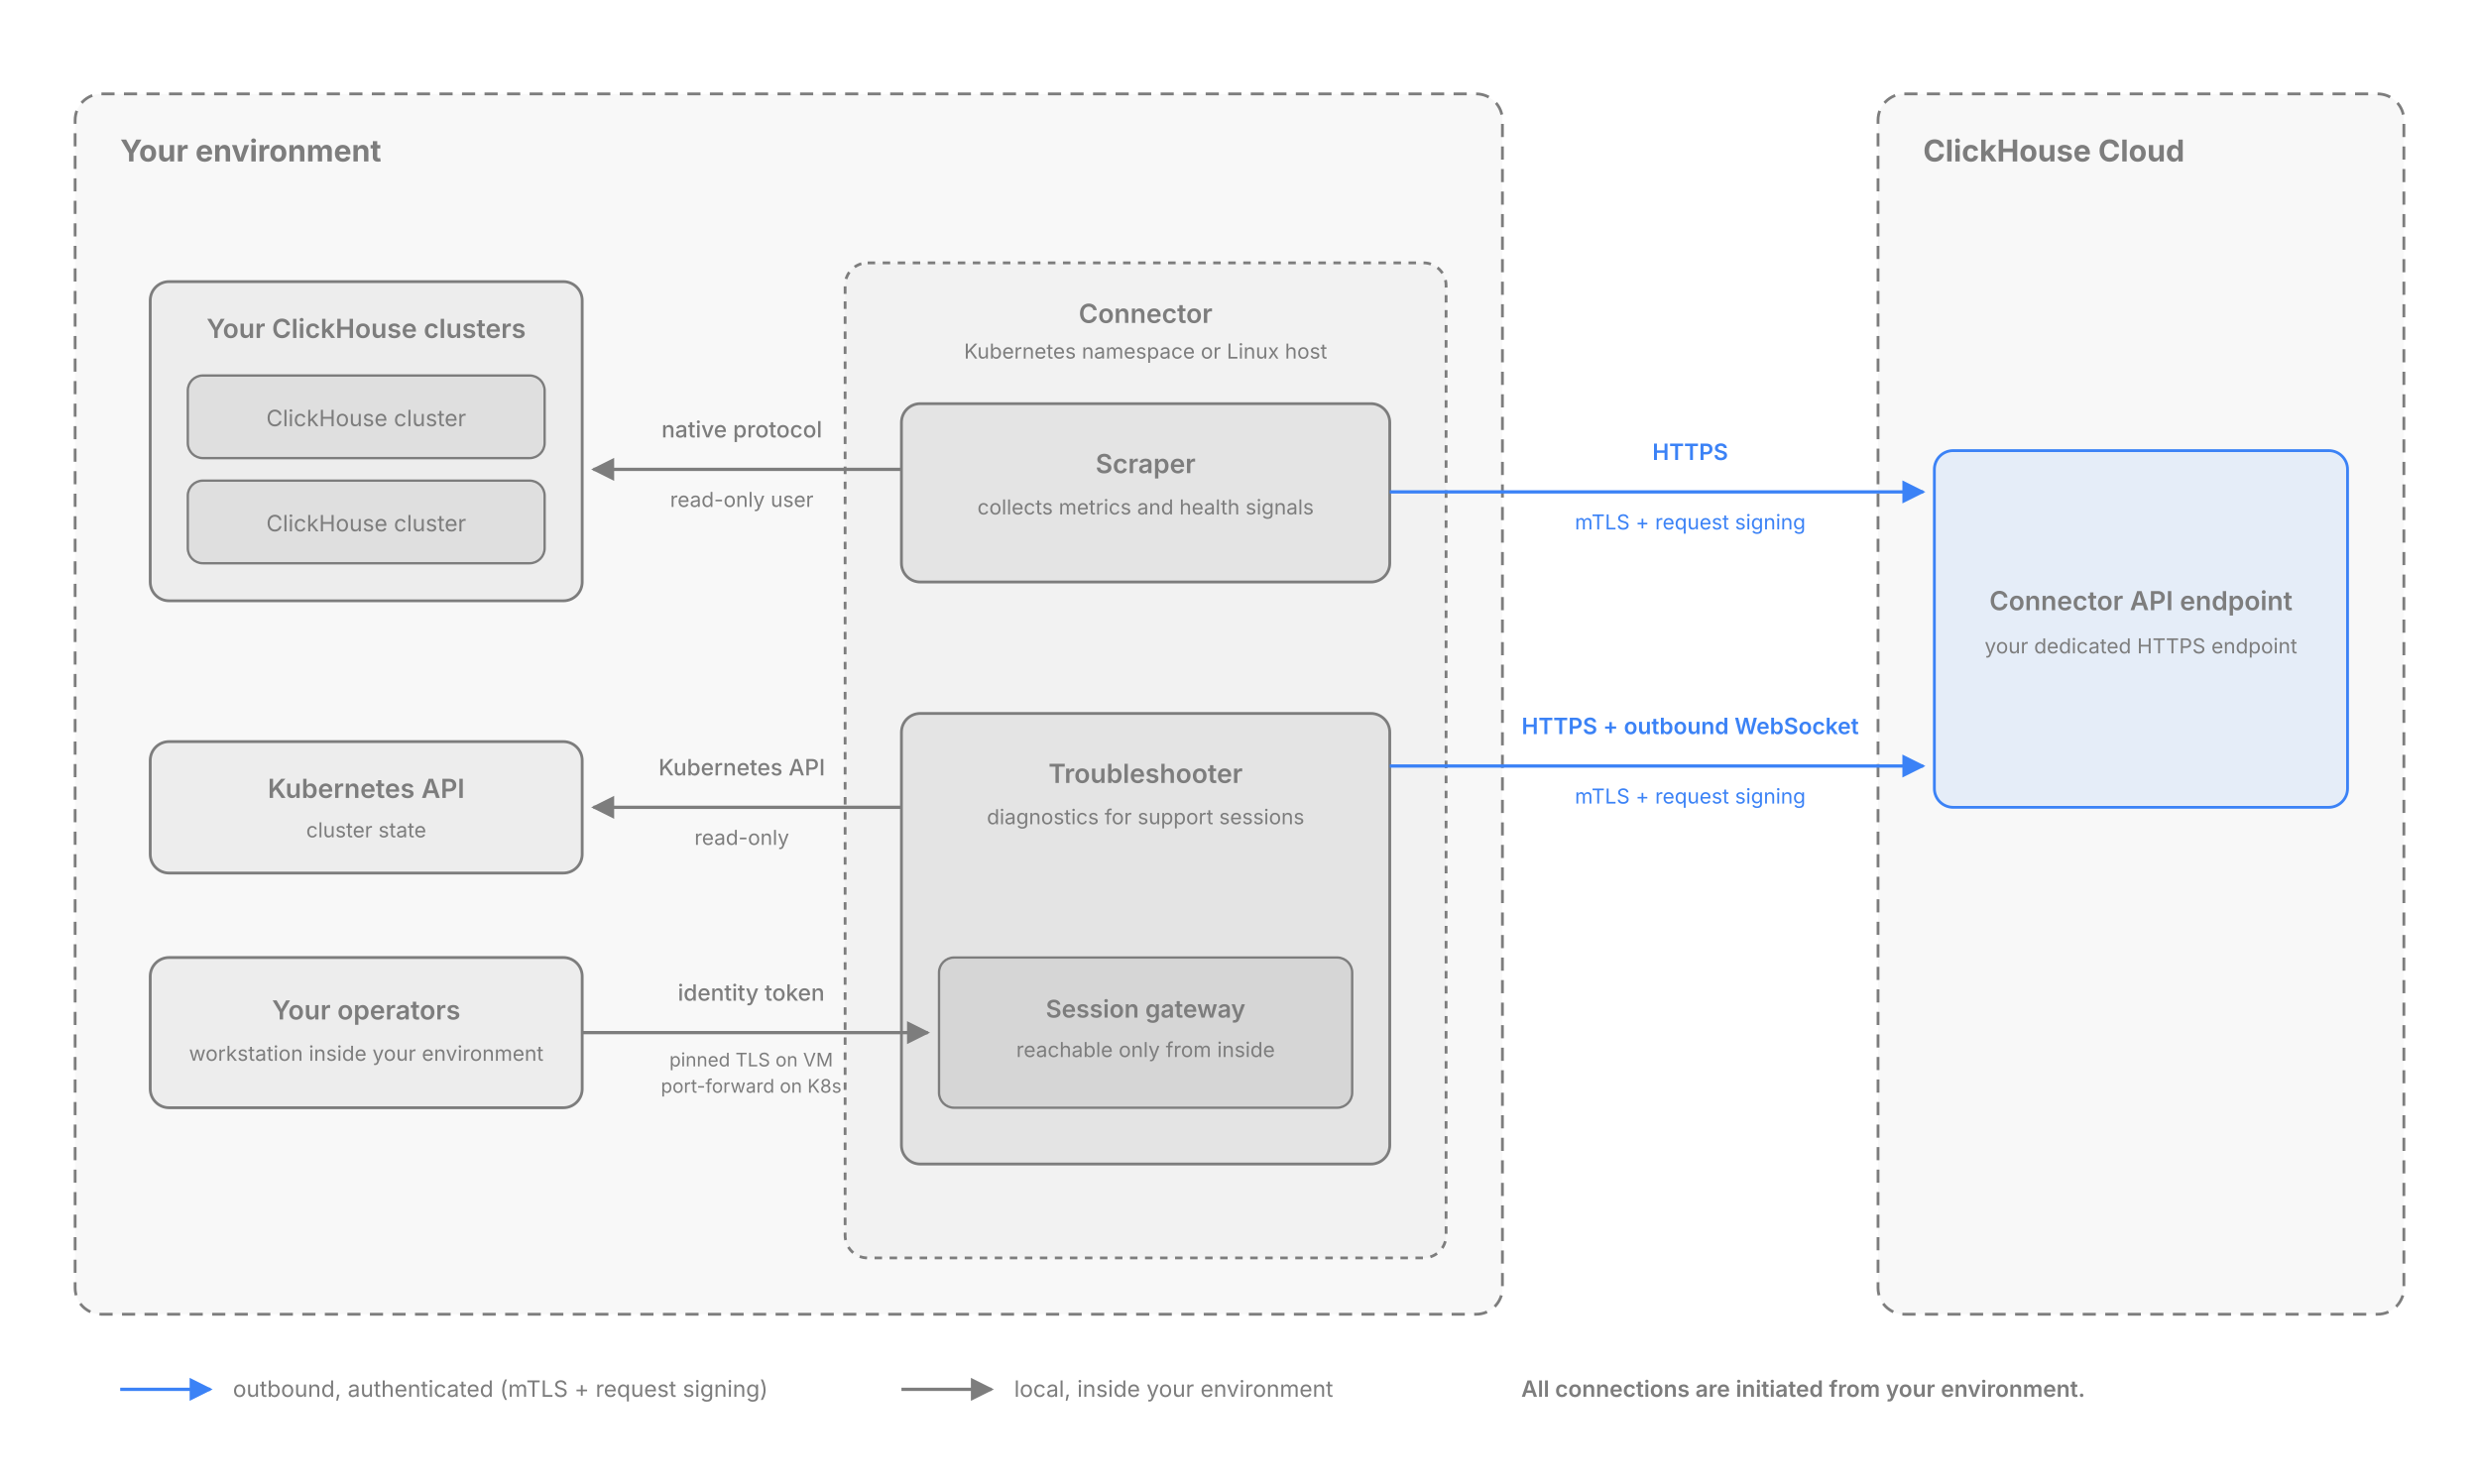
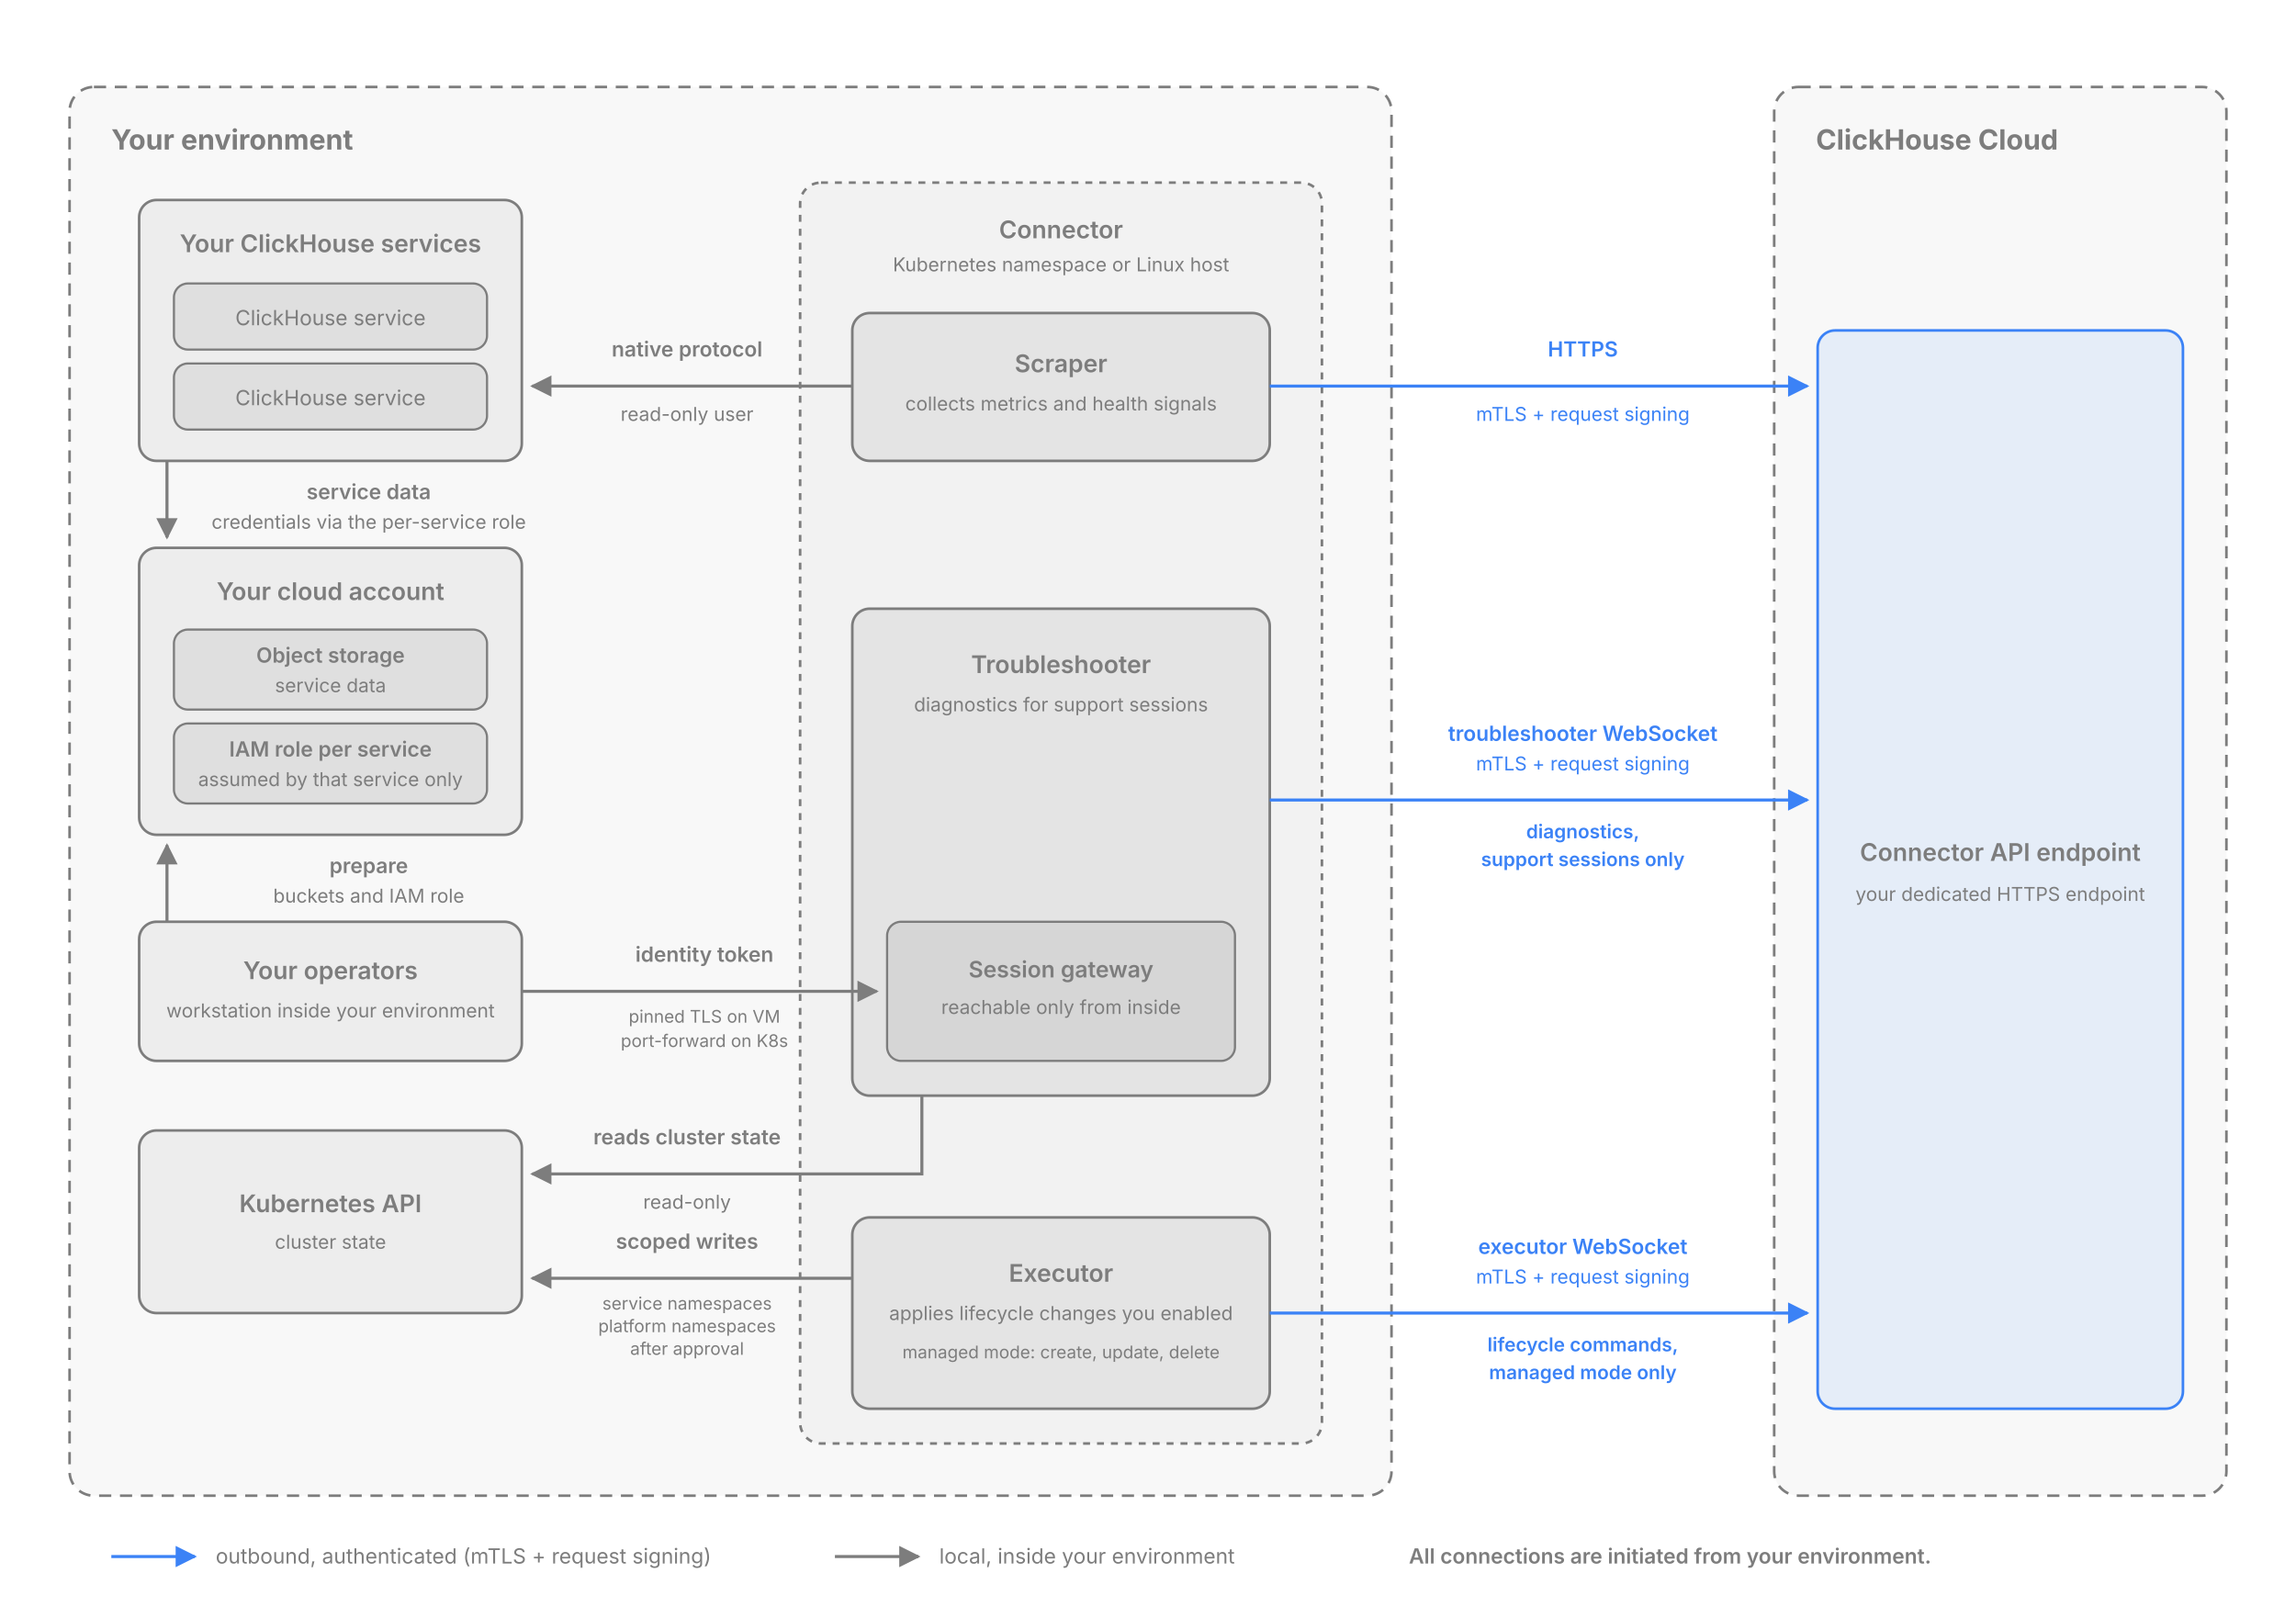
- <svg xmlns="http://www.w3.org/2000/svg" viewBox="0 0 1320 790" font-family="Inter, -apple-system, 'Segoe UI', sans-serif">
+ <svg xmlns="http://www.w3.org/2000/svg" viewBox="0 0 1320 930" font-family="Inter, -apple-system, 'Segoe UI', sans-serif">
  <defs>
    <marker id="ah-n" viewBox="0 0 10 10" refX="9" refY="5" markerWidth="7" markerHeight="7" orient="auto-start-reverse">
      <path d="M0 0 L10 5 L0 10 z" fill="#7d7d7d" />
    </marker>
    <marker id="ah-a" viewBox="0 0 10 10" refX="9" refY="5" markerWidth="7" markerHeight="7" orient="auto-start-reverse">
      <path d="M0 0 L10 5 L0 10 z" fill="#3b82f6" />
    </marker>
  </defs>
-   <rect x="40" y="50" width="760" height="650" rx="14" fill="#8a8a8a" fill-opacity="0.06" stroke="#7d7d7d" stroke-width="1.5" stroke-dasharray="7 5" />
+   <rect x="40" y="50" width="760" height="810" rx="14" fill="#8a8a8a" fill-opacity="0.06" stroke="#7d7d7d" stroke-width="1.5" stroke-dasharray="7 5" />
  <text x="64" y="86" font-size="16" font-weight="700" fill="#7d7d7d">Your environment</text>
-   <rect x="1000" y="50" width="280" height="650" rx="14" fill="#8a8a8a" fill-opacity="0.06" stroke="#7d7d7d" stroke-width="1.5" stroke-dasharray="7 5" />
-   <text x="1024" y="86" font-size="16" font-weight="700" fill="#7d7d7d">ClickHouse Cloud</text>
-   <rect x="80" y="150" width="230" height="170" rx="10" fill="#8a8a8a" fill-opacity="0.10" stroke="#7d7d7d" stroke-width="1.5" />
-   <text x="195" y="180" text-anchor="middle" font-size="14" font-weight="600" fill="#7d7d7d">Your ClickHouse clusters</text>
-   <rect x="100" y="200" width="190" height="44" rx="8" fill="#8a8a8a" fill-opacity="0.14" stroke="#7d7d7d" stroke-width="1.25" />
-   <text x="195" y="227" text-anchor="middle" font-size="12" fill="#7d7d7d">ClickHouse cluster</text>
-   <rect x="100" y="256" width="190" height="44" rx="8" fill="#8a8a8a" fill-opacity="0.14" stroke="#7d7d7d" stroke-width="1.25" />
-   <text x="195" y="283" text-anchor="middle" font-size="12" fill="#7d7d7d">ClickHouse cluster</text>
-   <rect x="80" y="395" width="230" height="70" rx="10" fill="#8a8a8a" fill-opacity="0.10" stroke="#7d7d7d" stroke-width="1.5" />
-   <text x="195" y="425" text-anchor="middle" font-size="14" font-weight="600" fill="#7d7d7d">Kubernetes API</text>
-   <text x="195" y="446" text-anchor="middle" font-size="11" fill="#7d7d7d">cluster state</text>
-   <rect x="80" y="510" width="230" height="80" rx="10" fill="#8a8a8a" fill-opacity="0.10" stroke="#7d7d7d" stroke-width="1.5" />
-   <text x="195" y="543" text-anchor="middle" font-size="14" font-weight="600" fill="#7d7d7d">Your operators</text>
-   <text x="195" y="565" text-anchor="middle" font-size="11" fill="#7d7d7d">workstation inside your environment</text>
-   <rect x="450" y="140" width="320" height="530" rx="12" fill="#8a8a8a" fill-opacity="0.05" stroke="#7d7d7d" stroke-width="1.5" stroke-dasharray="4 4" />
-   <text x="610" y="172" text-anchor="middle" font-size="14" font-weight="600" fill="#7d7d7d">Connector</text>
-   <text x="610" y="191" text-anchor="middle" font-size="11" fill="#7d7d7d">Kubernetes namespace or Linux host</text>
-   <rect x="480" y="215" width="260" height="95" rx="10" fill="#8a8a8a" fill-opacity="0.14" stroke="#7d7d7d" stroke-width="1.5" />
-   <text x="610" y="252" text-anchor="middle" font-size="14" font-weight="600" fill="#7d7d7d">Scraper</text>
-   <text x="610" y="274" text-anchor="middle" font-size="11" fill="#7d7d7d">collects metrics and health signals</text>
-   <rect x="480" y="380" width="260" height="240" rx="10" fill="#8a8a8a" fill-opacity="0.14" stroke="#7d7d7d" stroke-width="1.5" />
-   <text x="610" y="417" text-anchor="middle" font-size="14" font-weight="600" fill="#7d7d7d">Troubleshooter</text>
-   <text x="610" y="439" text-anchor="middle" font-size="11" fill="#7d7d7d">diagnostics for support sessions</text>
-   <rect x="500" y="510" width="220" height="80" rx="8" fill="#8a8a8a" fill-opacity="0.16" stroke="#7d7d7d" stroke-width="1.25" />
-   <text x="610" y="542" text-anchor="middle" font-size="13" font-weight="600" fill="#7d7d7d">Session gateway</text>
-   <text x="610" y="563" text-anchor="middle" font-size="11" fill="#7d7d7d">reachable only from inside</text>
-   <line x1="480" y1="250" x2="316" y2="250" stroke="#7d7d7d" stroke-width="1.75" marker-end="url(#ah-n)" />
-   <text x="395" y="233" text-anchor="middle" font-size="12" font-weight="500" fill="#7d7d7d">native protocol</text>
-   <text x="395" y="270" text-anchor="middle" font-size="11" fill="#7d7d7d">read-only user</text>
-   <line x1="480" y1="430" x2="316" y2="430" stroke="#7d7d7d" stroke-width="1.75" marker-end="url(#ah-n)" />
-   <text x="395" y="413" text-anchor="middle" font-size="12" font-weight="500" fill="#7d7d7d">Kubernetes API</text>
-   <text x="395" y="450" text-anchor="middle" font-size="11" fill="#7d7d7d">read-only</text>
-   <line x1="310" y1="550" x2="494" y2="550" stroke="#7d7d7d" stroke-width="1.75" marker-end="url(#ah-n)" />
-   <text x="400" y="533" text-anchor="middle" font-size="12" font-weight="500" fill="#7d7d7d">identity token</text>
-   <text x="400" y="568" text-anchor="middle" font-size="10" fill="#7d7d7d">pinned TLS on VM</text>
-   <text x="400" y="582" text-anchor="middle" font-size="10" fill="#7d7d7d">port-forward on K8s</text>
-   <rect x="1030" y="240" width="220" height="190" rx="10" fill="#3b82f6" fill-opacity="0.10" stroke="#3b82f6" stroke-width="1.5" />
-   <text x="1140" y="325" text-anchor="middle" font-size="14" font-weight="600" fill="#7d7d7d">Connector API endpoint</text>
-   <text x="1140" y="348" text-anchor="middle" font-size="11" fill="#7d7d7d">your dedicated HTTPS endpoint</text>
-   <line x1="740" y1="262" x2="1024" y2="262" stroke="#3b82f6" stroke-width="1.75" marker-end="url(#ah-a)" />
-   <text x="900" y="245" text-anchor="middle" font-size="12" font-weight="600" fill="#3b82f6">HTTPS</text>
-   <text x="900" y="282" text-anchor="middle" font-size="11" fill="#3b82f6">mTLS + request signing</text>
-   <line x1="740" y1="408" x2="1024" y2="408" stroke="#3b82f6" stroke-width="1.75" marker-end="url(#ah-a)" />
-   <text x="900" y="391" text-anchor="middle" font-size="12" font-weight="600" fill="#3b82f6">HTTPS + outbound WebSocket</text>
-   <text x="900" y="428" text-anchor="middle" font-size="11" fill="#3b82f6">mTLS + request signing</text>
+   <rect x="1020" y="50" width="260" height="810" rx="14" fill="#8a8a8a" fill-opacity="0.06" stroke="#7d7d7d" stroke-width="1.5" stroke-dasharray="7 5" />
+   <text x="1044" y="86" font-size="16" font-weight="700" fill="#7d7d7d">ClickHouse Cloud</text>
+   <rect x="80" y="115" width="220" height="150" rx="10" fill="#8a8a8a" fill-opacity="0.10" stroke="#7d7d7d" stroke-width="1.5" />
+   <text x="190" y="145" text-anchor="middle" font-size="14" font-weight="600" fill="#7d7d7d">Your ClickHouse services</text>
+   <rect x="100" y="163" width="180" height="38" rx="8" fill="#8a8a8a" fill-opacity="0.14" stroke="#7d7d7d" stroke-width="1.25" />
+   <text x="190" y="187" text-anchor="middle" font-size="12" fill="#7d7d7d">ClickHouse service</text>
+   <rect x="100" y="209" width="180" height="38" rx="8" fill="#8a8a8a" fill-opacity="0.14" stroke="#7d7d7d" stroke-width="1.25" />
+   <text x="190" y="233" text-anchor="middle" font-size="12" fill="#7d7d7d">ClickHouse service</text>
+   <line x1="96" y1="265" x2="96" y2="309" stroke="#7d7d7d" stroke-width="1.75" marker-end="url(#ah-n)" />
+   <text x="212" y="287" text-anchor="middle" font-size="12" font-weight="600" fill="#7d7d7d">service data</text>
+   <text x="212" y="304" text-anchor="middle" font-size="11" fill="#7d7d7d">credentials via the per-service role</text>
+   <rect x="80" y="315" width="220" height="165" rx="10" fill="#8a8a8a" fill-opacity="0.10" stroke="#7d7d7d" stroke-width="1.5" />
+   <text x="190" y="345" text-anchor="middle" font-size="14" font-weight="600" fill="#7d7d7d">Your cloud account</text>
+   <rect x="100" y="362" width="180" height="46" rx="8" fill="#8a8a8a" fill-opacity="0.14" stroke="#7d7d7d" stroke-width="1.25" />
+   <text x="190" y="381" text-anchor="middle" font-size="12" font-weight="600" fill="#7d7d7d">Object storage</text>
+   <text x="190" y="398" text-anchor="middle" font-size="11" fill="#7d7d7d">service data</text>
+   <rect x="100" y="416" width="180" height="46" rx="8" fill="#8a8a8a" fill-opacity="0.14" stroke="#7d7d7d" stroke-width="1.25" />
+   <text x="190" y="435" text-anchor="middle" font-size="12" font-weight="600" fill="#7d7d7d">IAM role per service</text>
+   <text x="190" y="452" text-anchor="middle" font-size="11" fill="#7d7d7d">assumed by that service only</text>
+   <line x1="96" y1="530" x2="96" y2="486" stroke="#7d7d7d" stroke-width="1.75" marker-end="url(#ah-n)" />
+   <text x="212" y="502" text-anchor="middle" font-size="12" font-weight="600" fill="#7d7d7d">prepare</text>
+   <text x="212" y="519" text-anchor="middle" font-size="11" fill="#7d7d7d">buckets and IAM role</text>
+   <rect x="80" y="530" width="220" height="80" rx="10" fill="#8a8a8a" fill-opacity="0.10" stroke="#7d7d7d" stroke-width="1.5" />
+   <text x="190" y="563" text-anchor="middle" font-size="14" font-weight="600" fill="#7d7d7d">Your operators</text>
+   <text x="190" y="585" text-anchor="middle" font-size="11" fill="#7d7d7d">workstation inside your environment</text>
+   <rect x="80" y="650" width="220" height="105" rx="10" fill="#8a8a8a" fill-opacity="0.10" stroke="#7d7d7d" stroke-width="1.5" />
+   <text x="190" y="697" text-anchor="middle" font-size="14" font-weight="600" fill="#7d7d7d">Kubernetes API</text>
+   <text x="190" y="718" text-anchor="middle" font-size="11" fill="#7d7d7d">cluster state</text>
+   <rect x="460" y="105" width="300" height="725" rx="12" fill="#8a8a8a" fill-opacity="0.05" stroke="#7d7d7d" stroke-width="1.5" stroke-dasharray="4 4" />
+   <text x="610" y="137" text-anchor="middle" font-size="14" font-weight="600" fill="#7d7d7d">Connector</text>
+   <text x="610" y="156" text-anchor="middle" font-size="11" fill="#7d7d7d">Kubernetes namespace or Linux host</text>
+   <rect x="490" y="180" width="240" height="85" rx="10" fill="#8a8a8a" fill-opacity="0.14" stroke="#7d7d7d" stroke-width="1.5" />
+   <text x="610" y="214" text-anchor="middle" font-size="14" font-weight="600" fill="#7d7d7d">Scraper</text>
+   <text x="610" y="236" text-anchor="middle" font-size="11" fill="#7d7d7d">collects metrics and health signals</text>
+   <rect x="490" y="350" width="240" height="280" rx="10" fill="#8a8a8a" fill-opacity="0.14" stroke="#7d7d7d" stroke-width="1.5" />
+   <text x="610" y="387" text-anchor="middle" font-size="14" font-weight="600" fill="#7d7d7d">Troubleshooter</text>
+   <text x="610" y="409" text-anchor="middle" font-size="11" fill="#7d7d7d">diagnostics for support sessions</text>
+   <rect x="510" y="530" width="200" height="80" rx="8" fill="#8a8a8a" fill-opacity="0.16" stroke="#7d7d7d" stroke-width="1.25" />
+   <text x="610" y="562" text-anchor="middle" font-size="13" font-weight="600" fill="#7d7d7d">Session gateway</text>
+   <text x="610" y="583" text-anchor="middle" font-size="11" fill="#7d7d7d">reachable only from inside</text>
+   <rect x="490" y="700" width="240" height="110" rx="10" fill="#8a8a8a" fill-opacity="0.14" stroke="#7d7d7d" stroke-width="1.5" />
+   <text x="610" y="737" text-anchor="middle" font-size="14" font-weight="600" fill="#7d7d7d">Executor</text>
+   <text x="610" y="759" text-anchor="middle" font-size="11" fill="#7d7d7d">applies lifecycle changes you enabled</text>
+   <text x="610" y="781" text-anchor="middle" font-size="10" fill="#7d7d7d">managed mode: create, update, delete</text>
+   <line x1="490" y1="222" x2="306" y2="222" stroke="#7d7d7d" stroke-width="1.75" marker-end="url(#ah-n)" />
+   <text x="395" y="205" text-anchor="middle" font-size="12" font-weight="600" fill="#7d7d7d">native protocol</text>
+   <text x="395" y="242" text-anchor="middle" font-size="11" fill="#7d7d7d">read-only user</text>
+   <line x1="300" y1="570" x2="504" y2="570" stroke="#7d7d7d" stroke-width="1.75" marker-end="url(#ah-n)" />
+   <text x="405" y="553" text-anchor="middle" font-size="12" font-weight="600" fill="#7d7d7d">identity token</text>
+   <text x="405" y="588" text-anchor="middle" font-size="10" fill="#7d7d7d">pinned TLS on VM</text>
+   <text x="405" y="602" text-anchor="middle" font-size="10" fill="#7d7d7d">port-forward on K8s</text>
+   <path d="M530 630 L530 675 L306 675" fill="none" stroke="#7d7d7d" stroke-width="1.75" marker-end="url(#ah-n)" />
+   <text x="395" y="658" text-anchor="middle" font-size="12" font-weight="600" fill="#7d7d7d">reads cluster state</text>
+   <text x="395" y="695" text-anchor="middle" font-size="11" fill="#7d7d7d">read-only</text>
+   <line x1="490" y1="735" x2="306" y2="735" stroke="#7d7d7d" stroke-width="1.75" marker-end="url(#ah-n)" />
+   <text x="395" y="718" text-anchor="middle" font-size="12" font-weight="600" fill="#7d7d7d">scoped writes</text>
+   <text x="395" y="753" text-anchor="middle" font-size="10" fill="#7d7d7d">service namespaces</text>
+   <text x="395" y="766" text-anchor="middle" font-size="10" fill="#7d7d7d">platform namespaces</text>
+   <text x="395" y="779" text-anchor="middle" font-size="10" fill="#7d7d7d">after approval</text>
+   <rect x="1045" y="190" width="210" height="620" rx="10" fill="#3b82f6" fill-opacity="0.10" stroke="#3b82f6" stroke-width="1.5" />
+   <text x="1150" y="495" text-anchor="middle" font-size="14" font-weight="600" fill="#7d7d7d">Connector API endpoint</text>
+   <text x="1150" y="518" text-anchor="middle" font-size="11" fill="#7d7d7d">your dedicated HTTPS endpoint</text>
+   <line x1="730" y1="222" x2="1039" y2="222" stroke="#3b82f6" stroke-width="1.75" marker-end="url(#ah-a)" />
+   <text x="910" y="205" text-anchor="middle" font-size="12" font-weight="600" fill="#3b82f6">HTTPS</text>
+   <text x="910" y="242" text-anchor="middle" font-size="11" fill="#3b82f6">mTLS + request signing</text>
+   <line x1="730" y1="460" x2="1039" y2="460" stroke="#3b82f6" stroke-width="1.75" marker-end="url(#ah-a)" />
+   <text x="910" y="426" text-anchor="middle" font-size="12" font-weight="600" fill="#3b82f6">troubleshooter WebSocket</text>
+   <text x="910" y="443" text-anchor="middle" font-size="11" fill="#3b82f6">mTLS + request signing</text>
+   <text x="910" y="482" text-anchor="middle" font-size="11" font-weight="600" fill="#3b82f6">diagnostics,</text>
+   <text x="910" y="498" text-anchor="middle" font-size="11" font-weight="600" fill="#3b82f6">support sessions only</text>
+   <line x1="730" y1="755" x2="1039" y2="755" stroke="#3b82f6" stroke-width="1.75" marker-end="url(#ah-a)" />
+   <text x="910" y="721" text-anchor="middle" font-size="12" font-weight="600" fill="#3b82f6">executor WebSocket</text>
+   <text x="910" y="738" text-anchor="middle" font-size="11" fill="#3b82f6">mTLS + request signing</text>
+   <text x="910" y="777" text-anchor="middle" font-size="11" font-weight="600" fill="#3b82f6">lifecycle commands,</text>
+   <text x="910" y="793" text-anchor="middle" font-size="11" font-weight="600" fill="#3b82f6">managed mode only</text>
  <g>
-     <line x1="64" y1="740" x2="112" y2="740" stroke="#3b82f6" stroke-width="1.75" marker-end="url(#ah-a)" />
-     <text x="124" y="744" font-size="12" fill="#7d7d7d">outbound, authenticated (mTLS + request signing)</text>
-     <line x1="480" y1="740" x2="528" y2="740" stroke="#7d7d7d" stroke-width="1.75" marker-end="url(#ah-n)" />
-     <text x="540" y="744" font-size="12" fill="#7d7d7d">local, inside your environment</text>
-     <text x="810" y="744" font-size="12" font-weight="600" fill="#7d7d7d">All connections are initiated from your environment.</text>
+     <line x1="64" y1="895" x2="112" y2="895" stroke="#3b82f6" stroke-width="1.75" marker-end="url(#ah-a)" />
+     <text x="124" y="899" font-size="12" fill="#7d7d7d">outbound, authenticated (mTLS + request signing)</text>
+     <line x1="480" y1="895" x2="528" y2="895" stroke="#7d7d7d" stroke-width="1.75" marker-end="url(#ah-n)" />
+     <text x="540" y="899" font-size="12" fill="#7d7d7d">local, inside your environment</text>
+     <text x="810" y="899" font-size="12" font-weight="600" fill="#7d7d7d">All connections are initiated from your environment.</text>
  </g>
</svg>
